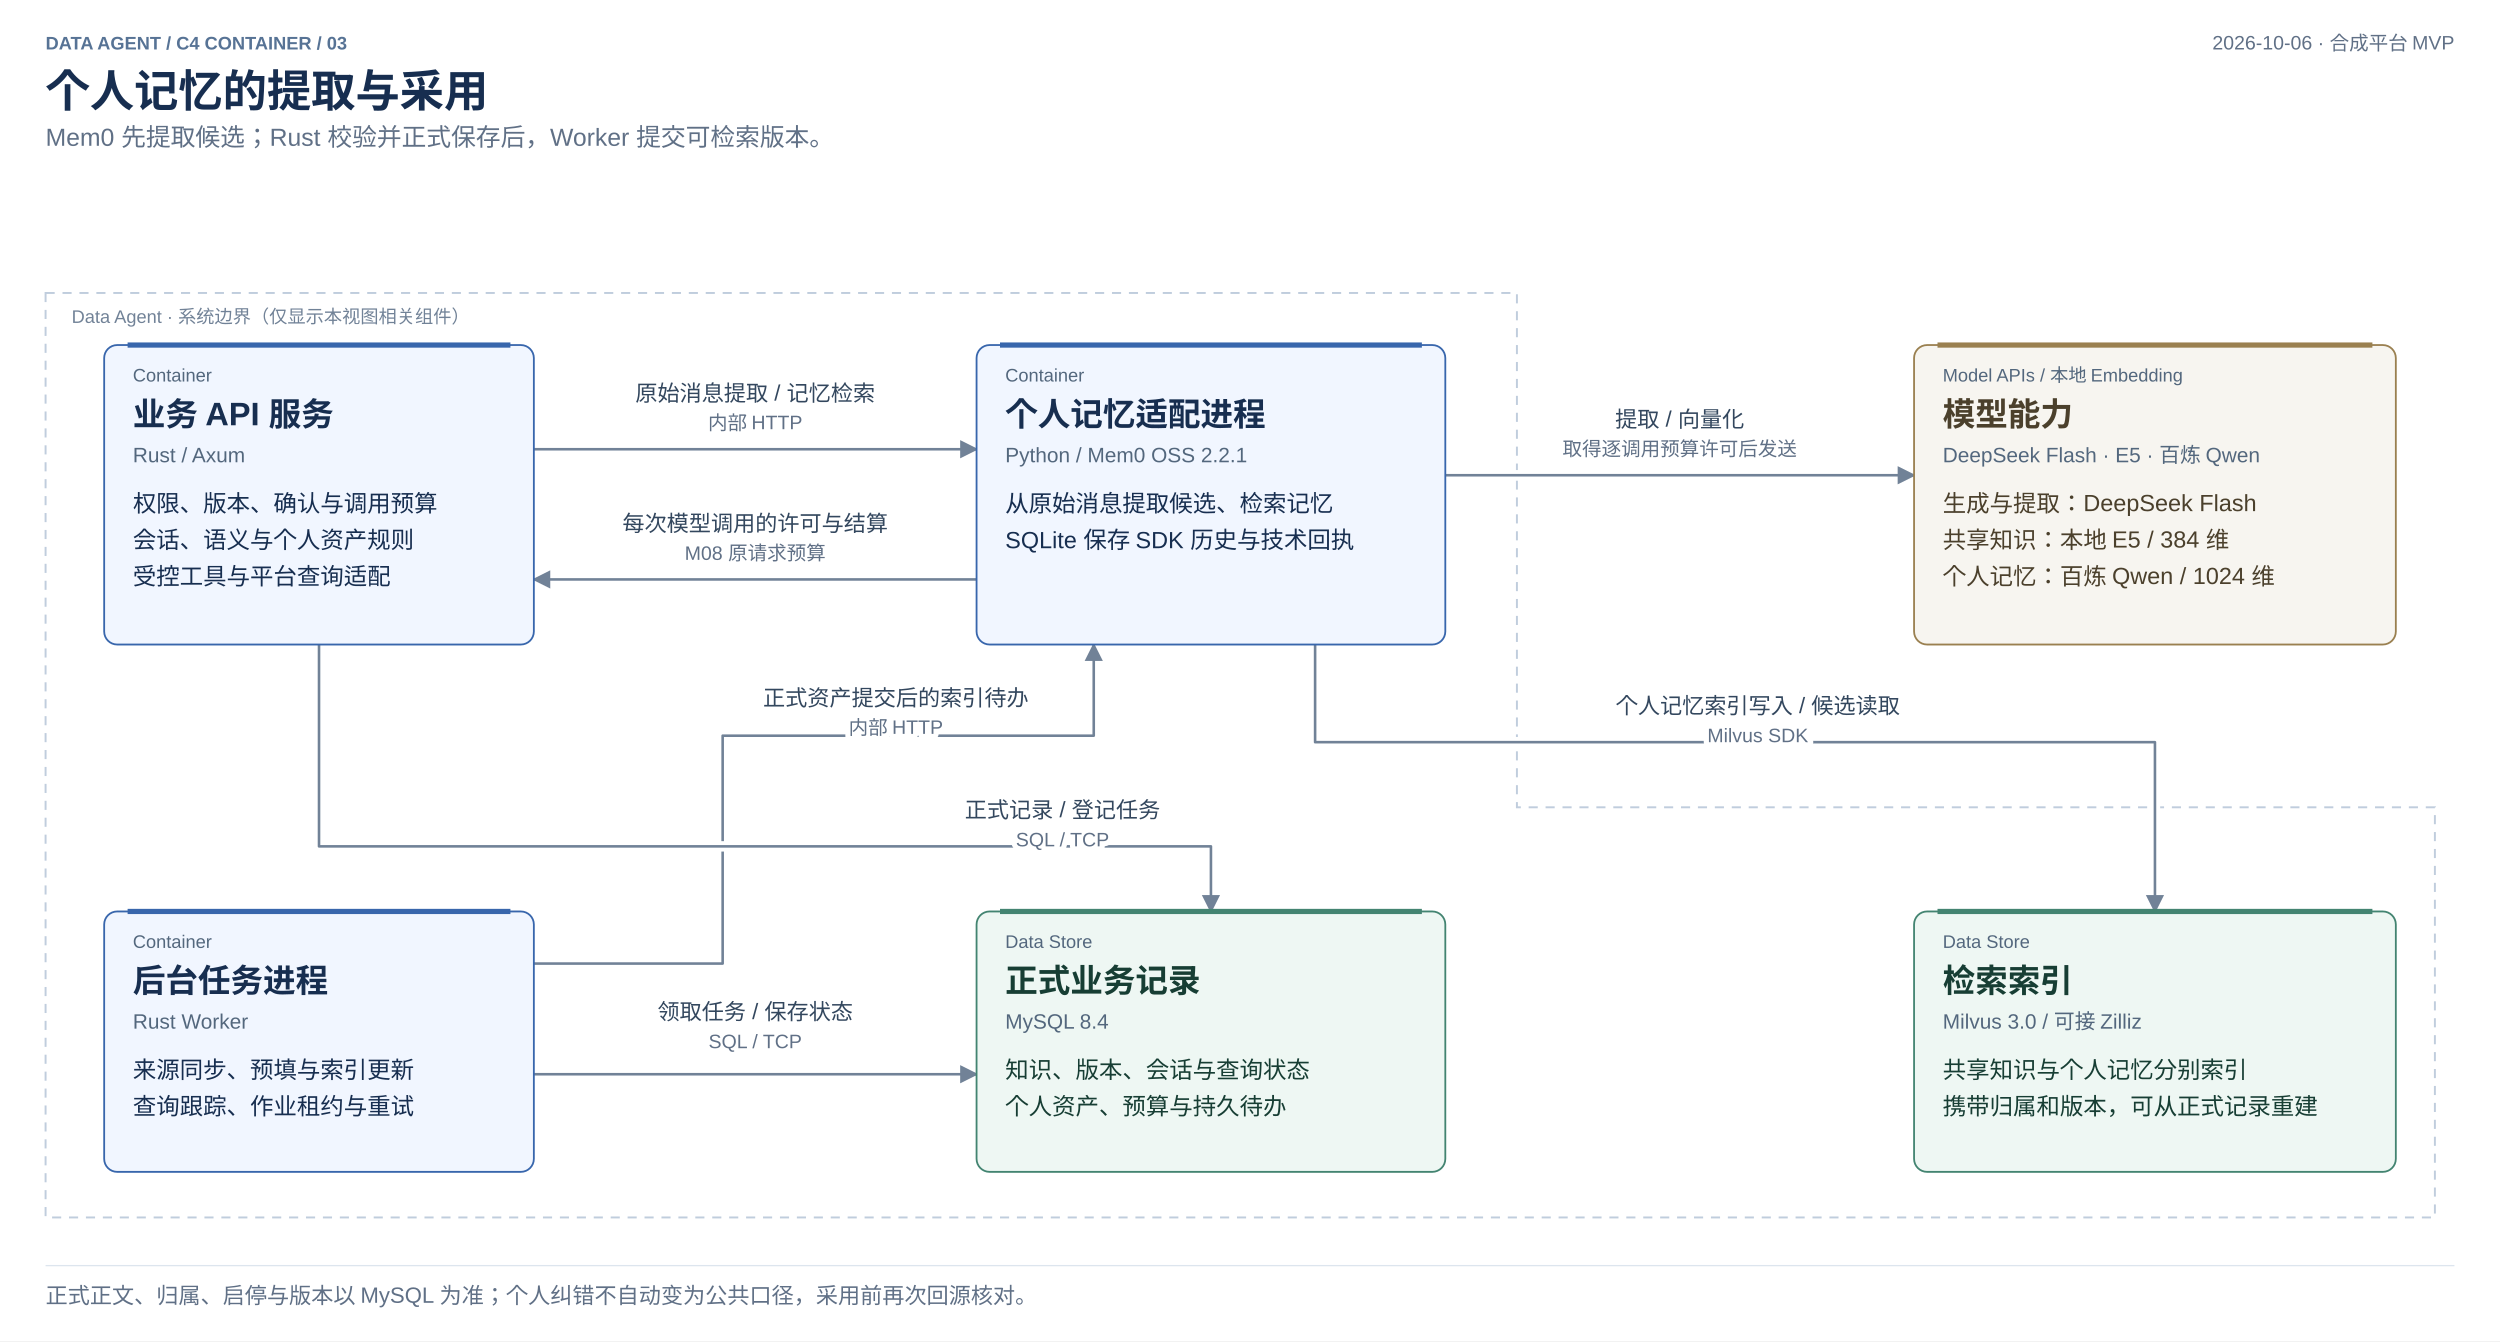
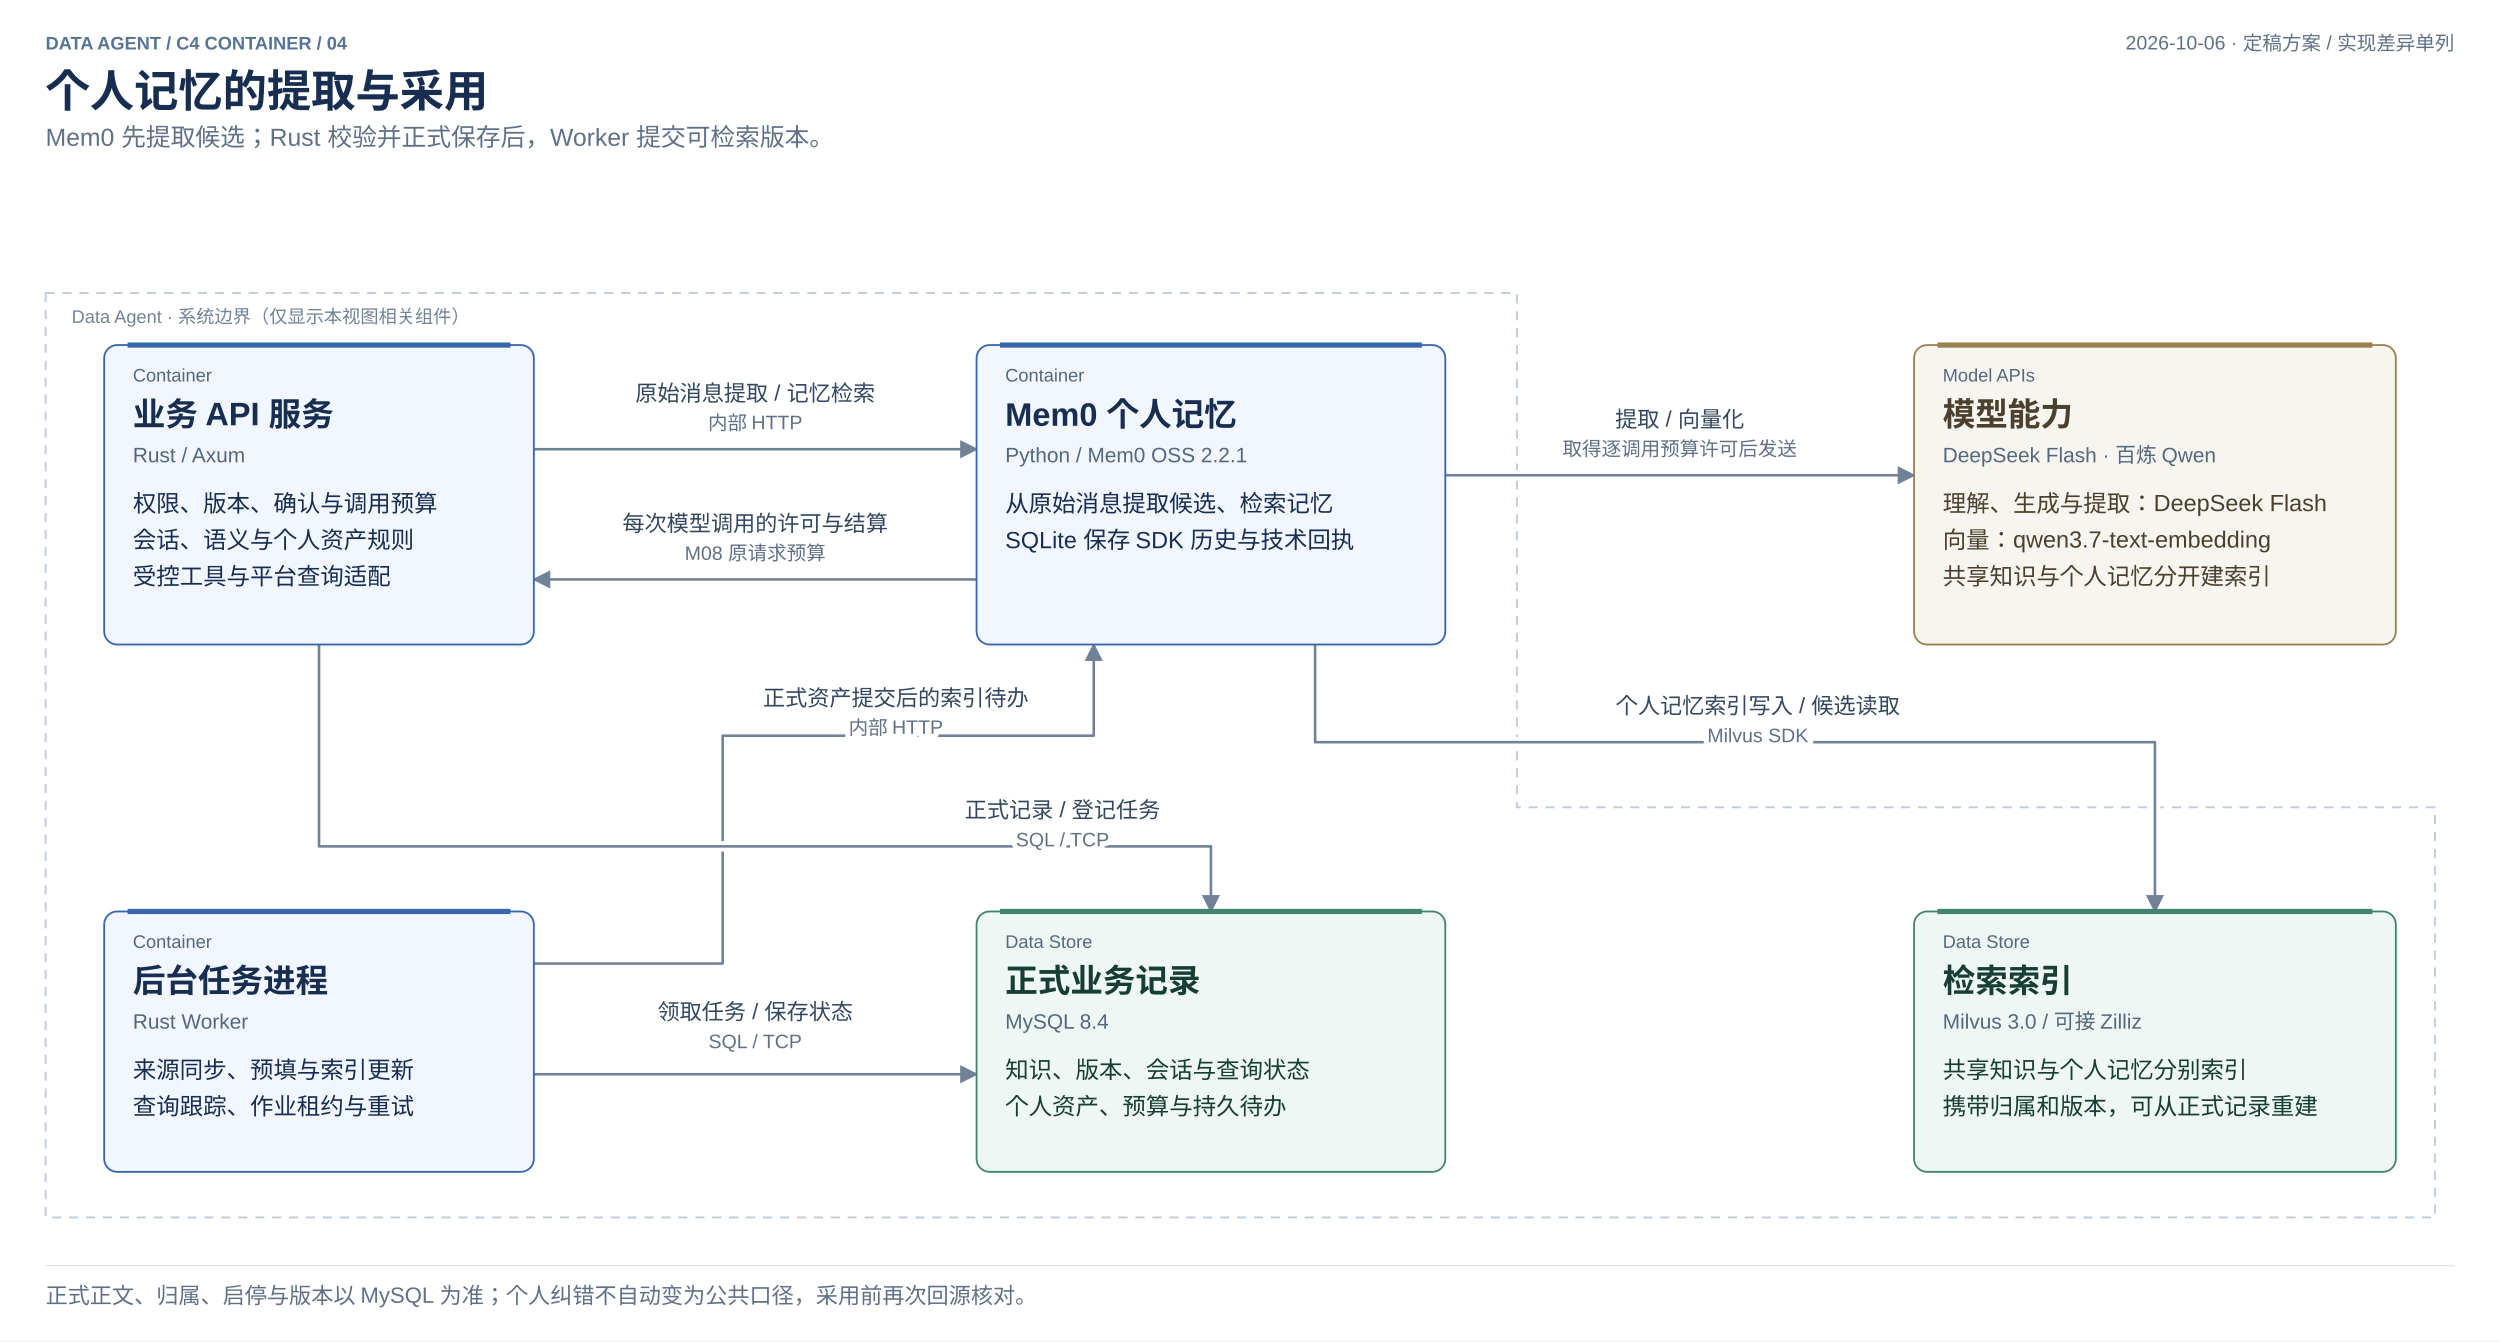
<svg xmlns="http://www.w3.org/2000/svg" width="1920" height="1030" viewBox="0 0 1920 1030" role="img" aria-labelledby="title description">
  <g transform="translate(0 0)">
    <g class="view" data-view="memory" font-family="Arial, PingFang SC, Microsoft YaHei, sans-serif">
      <defs>
        <marker id="arrow-memory" viewBox="0 0 10 10" refX="9" refY="5" markerWidth="7" markerHeight="7" orient="auto">
          <path d="M0 0 L10 5 L0 10Z" fill="#718297" />
        </marker>
      </defs>
      <rect width="1920" height="1030" fill="white" />
-       <text x="35" y="38" font-size="14" font-weight="600" fill="#577395" text-anchor="start">DATA AGENT  /  C4 CONTAINER  /  03</text>
+       <text x="35" y="38" font-size="14" font-weight="600" fill="#577395" text-anchor="start">DATA AGENT  /  C4 CONTAINER  /  04</text>
      <text x="35" y="82" font-size="34" font-weight="650" fill="#172e50" text-anchor="start">个人记忆的提取与采用</text>
      <text x="35" y="112" font-size="19" font-weight="400" fill="#607086" text-anchor="start">Mem0 先提取候选；Rust 校验并正式保存后，Worker 提交可检索版本。</text>
-       <text x="1885" y="38" font-size="15" font-weight="500" fill="#607086" text-anchor="end">2026-10-06 · 合成平台 MVP</text>
+       <text x="1885" y="38" font-size="15" font-weight="500" fill="#607086" text-anchor="end">2026-10-06 · 定稿方案 / 实现差异单列</text>
      <g class="boundary" fill="none" stroke="#c0cddd" stroke-width="1.5" stroke-dasharray="7 6">
        <path d="M35 225 H1165 V620 H1870 V935 H35 Z" />
      </g>
      <text x="55" y="248" font-size="14" font-weight="500" fill="#718297" text-anchor="start">Data Agent · 系统边界（仅显示本视图相关组件）</text>
      <g class="relationship" data-edge="remember" data-source="api" data-target="memory">
        <path d="M410 345 L750 345" fill="none" stroke="white" stroke-width="8" />
        <path d="M410 345 L750 345" fill="none" stroke="#718297" stroke-width="2" stroke-linejoin="round" marker-end="url(#arrow-memory)" />
      </g>
      <g class="relationship" data-edge="memory-budget" data-source="memory" data-target="api">
        <path d="M750 445 L410 445" fill="none" stroke="white" stroke-width="8" />
        <path d="M750 445 L410 445" fill="none" stroke="#718297" stroke-width="2" stroke-linejoin="round" marker-end="url(#arrow-memory)" />
      </g>
      <g class="relationship" data-edge="memory-model" data-source="memory" data-target="models">
        <path d="M1110 365 L1470 365" fill="none" stroke="white" stroke-width="8" />
        <path d="M1110 365 L1470 365" fill="none" stroke="#718297" stroke-width="2" stroke-linejoin="round" marker-end="url(#arrow-memory)" />
      </g>
      <g class="relationship" data-edge="memory-index" data-source="memory" data-target="vector">
        <path d="M1010 495 L1010 570 L1655 570 L1655 700" fill="none" stroke="white" stroke-width="8" />
        <path d="M1010 495 L1010 570 L1655 570 L1655 700" fill="none" stroke="#718297" stroke-width="2" stroke-linejoin="round" marker-end="url(#arrow-memory)" />
      </g>
      <g class="relationship" data-edge="commit-memory" data-source="worker" data-target="memory">
        <path d="M410 740 L555 740 L555 565 L840 565 L840 495" fill="none" stroke="white" stroke-width="8" />
        <path d="M410 740 L555 740 L555 565 L840 565 L840 495" fill="none" stroke="#718297" stroke-width="2" stroke-linejoin="round" marker-end="url(#arrow-memory)" />
      </g>
      <g class="relationship" data-edge="records" data-source="api" data-target="mysql">
        <path d="M245 495 L245 650 L930 650 L930 700" fill="none" stroke="white" stroke-width="8" />
        <path d="M245 495 L245 650 L930 650 L930 700" fill="none" stroke="#718297" stroke-width="2" stroke-linejoin="round" marker-end="url(#arrow-memory)" />
      </g>
      <g class="relationship" data-edge="claim" data-source="worker" data-target="mysql">
        <path d="M410 825 L750 825" fill="none" stroke="white" stroke-width="8" />
        <path d="M410 825 L750 825" fill="none" stroke="#718297" stroke-width="2" stroke-linejoin="round" marker-end="url(#arrow-memory)" />
      </g>
      <g class="node" data-node="api">
        <rect class="node-box" x="80" y="265" width="330" height="230" rx="10" fill="#f1f6ff" stroke="#3866ac" stroke-width="1.4" />
        <path d="M98 265 H392" stroke="#3866ac" stroke-width="4" />
        <text x="102" y="293" font-size="14" font-weight="500" fill="#53677d" text-anchor="start">Container</text>
        <text x="102" y="327" font-size="25" font-weight="650" fill="#172e50" text-anchor="start">业务 API 服务</text>
        <text x="102" y="355" font-size="16" font-weight="500" fill="#53677d" text-anchor="start">Rust / Axum</text>
        <text x="102" y="393" font-size="18" font-weight="400" fill="#172e50" text-anchor="start">权限、版本、确认与调用预算</text>
        <text x="102" y="421" font-size="18" font-weight="400" fill="#172e50" text-anchor="start">会话、语义与个人资产规则</text>
        <text x="102" y="449" font-size="18" font-weight="400" fill="#172e50" text-anchor="start">受控工具与平台查询适配</text>
      </g>
      <g class="node" data-node="memory">
        <rect class="node-box" x="750" y="265" width="360" height="230" rx="10" fill="#f1f6ff" stroke="#3866ac" stroke-width="1.4" />
        <path d="M768 265 H1092" stroke="#3866ac" stroke-width="4" />
        <text x="772" y="293" font-size="14" font-weight="500" fill="#53677d" text-anchor="start">Container</text>
-         <text x="772" y="327" font-size="25" font-weight="650" fill="#172e50" text-anchor="start">个人记忆适配进程</text>
+         <text x="772" y="327" font-size="25" font-weight="650" fill="#172e50" text-anchor="start">Mem0 个人记忆</text>
        <text x="772" y="355" font-size="16" font-weight="500" fill="#53677d" text-anchor="start">Python / Mem0 OSS 2.2.1</text>
        <text x="772" y="393" font-size="18" font-weight="400" fill="#172e50" text-anchor="start">从原始消息提取候选、检索记忆</text>
        <text x="772" y="421" font-size="18" font-weight="400" fill="#172e50" text-anchor="start">SQLite 保存 SDK 历史与技术回执</text>
      </g>
      <g class="node" data-node="models">
        <rect class="node-box" x="1470" y="265" width="370" height="230" rx="10" fill="#f7f5f0" stroke="#9a8050" stroke-width="1.4" />
        <path d="M1488 265 H1822" stroke="#9a8050" stroke-width="4" />
-         <text x="1492" y="293" font-size="14" font-weight="500" fill="#53677d" text-anchor="start">Model APIs / 本地 Embedding</text>
+         <text x="1492" y="293" font-size="14" font-weight="500" fill="#53677d" text-anchor="start">Model APIs</text>
        <text x="1492" y="327" font-size="25" font-weight="650" fill="#4b402c" text-anchor="start">模型能力</text>
-         <text x="1492" y="355" font-size="16" font-weight="500" fill="#53677d" text-anchor="start">DeepSeek Flash · E5 · 百炼 Qwen</text>
-         <text x="1492" y="393" font-size="18" font-weight="400" fill="#4b402c" text-anchor="start">生成与提取：DeepSeek Flash</text>
-         <text x="1492" y="421" font-size="18" font-weight="400" fill="#4b402c" text-anchor="start">共享知识：本地 E5 / 384 维</text>
-         <text x="1492" y="449" font-size="18" font-weight="400" fill="#4b402c" text-anchor="start">个人记忆：百炼 Qwen / 1024 维</text>
+         <text x="1492" y="355" font-size="16" font-weight="500" fill="#53677d" text-anchor="start">DeepSeek Flash · 百炼 Qwen</text>
+         <text x="1492" y="393" font-size="18" font-weight="400" fill="#4b402c" text-anchor="start">理解、生成与提取：DeepSeek Flash</text>
+         <text x="1492" y="421" font-size="18" font-weight="400" fill="#4b402c" text-anchor="start">向量：qwen3.7-text-embedding</text>
+         <text x="1492" y="449" font-size="18" font-weight="400" fill="#4b402c" text-anchor="start">共享知识与个人记忆分开建索引</text>
      </g>
      <g class="node" data-node="worker">
        <rect class="node-box" x="80" y="700" width="330" height="200" rx="10" fill="#f1f6ff" stroke="#3866ac" stroke-width="1.4" />
        <path d="M98 700 H392" stroke="#3866ac" stroke-width="4" />
        <text x="102" y="728" font-size="14" font-weight="500" fill="#53677d" text-anchor="start">Container</text>
        <text x="102" y="762" font-size="25" font-weight="650" fill="#172e50" text-anchor="start">后台任务进程</text>
        <text x="102" y="790" font-size="16" font-weight="500" fill="#53677d" text-anchor="start">Rust Worker</text>
        <text x="102" y="828" font-size="18" font-weight="400" fill="#172e50" text-anchor="start">来源同步、预填与索引更新</text>
        <text x="102" y="856" font-size="18" font-weight="400" fill="#172e50" text-anchor="start">查询跟踪、作业租约与重试</text>
      </g>
      <g class="node" data-node="mysql">
        <rect class="node-box" x="750" y="700" width="360" height="200" rx="10" fill="#eef7f3" stroke="#438471" stroke-width="1.4" />
        <path d="M768 700 H1092" stroke="#438471" stroke-width="4" />
        <text x="772" y="728" font-size="14" font-weight="500" fill="#53677d" text-anchor="start">Data Store</text>
        <text x="772" y="762" font-size="25" font-weight="650" fill="#173e34" text-anchor="start">正式业务记录</text>
        <text x="772" y="790" font-size="16" font-weight="500" fill="#53677d" text-anchor="start">MySQL 8.4</text>
        <text x="772" y="828" font-size="18" font-weight="400" fill="#173e34" text-anchor="start">知识、版本、会话与查询状态</text>
        <text x="772" y="856" font-size="18" font-weight="400" fill="#173e34" text-anchor="start">个人资产、预算与持久待办</text>
      </g>
      <g class="node" data-node="vector">
        <rect class="node-box" x="1470" y="700" width="370" height="200" rx="10" fill="#eef7f3" stroke="#438471" stroke-width="1.4" />
        <path d="M1488 700 H1822" stroke="#438471" stroke-width="4" />
        <text x="1492" y="728" font-size="14" font-weight="500" fill="#53677d" text-anchor="start">Data Store</text>
        <text x="1492" y="762" font-size="25" font-weight="650" fill="#173e34" text-anchor="start">检索索引</text>
        <text x="1492" y="790" font-size="16" font-weight="500" fill="#53677d" text-anchor="start">Milvus 3.0 / 可接 Zilliz</text>
        <text x="1492" y="828" font-size="18" font-weight="400" fill="#173e34" text-anchor="start">共享知识与个人记忆分别索引</text>
        <text x="1492" y="856" font-size="18" font-weight="400" fill="#173e34" text-anchor="start">携带归属和版本，可从正式记录重建</text>
      </g>
      <g class="edge-label" data-edge="remember">
        <text x="580" y="308" font-size="17" font-weight="500" fill="#33475e" text-anchor="middle" paint-order="stroke" stroke="white" stroke-width="8" stroke-linejoin="round">原始消息提取 / 记忆检索</text>
        <text x="580" y="330" font-size="15" font-weight="400" fill="#607086" text-anchor="middle" paint-order="stroke" stroke="white" stroke-width="8" stroke-linejoin="round">内部 HTTP</text>
      </g>
      <g class="edge-label" data-edge="memory-budget">
        <text x="580" y="408" font-size="17" font-weight="500" fill="#33475e" text-anchor="middle" paint-order="stroke" stroke="white" stroke-width="8" stroke-linejoin="round">每次模型调用的许可与结算</text>
        <text x="580" y="430" font-size="15" font-weight="400" fill="#607086" text-anchor="middle" paint-order="stroke" stroke="white" stroke-width="8" stroke-linejoin="round">M08 原请求预算</text>
      </g>
      <g class="edge-label" data-edge="memory-model">
        <text x="1290" y="328" font-size="17" font-weight="500" fill="#33475e" text-anchor="middle" paint-order="stroke" stroke="white" stroke-width="8" stroke-linejoin="round">提取 / 向量化</text>
        <text x="1290" y="350" font-size="15" font-weight="400" fill="#607086" text-anchor="middle" paint-order="stroke" stroke="white" stroke-width="8" stroke-linejoin="round">取得逐调用预算许可后发送</text>
      </g>
      <g class="edge-label" data-edge="memory-index">
        <text x="1350" y="548" font-size="17" font-weight="500" fill="#33475e" text-anchor="middle" paint-order="stroke" stroke="white" stroke-width="8" stroke-linejoin="round">个人记忆索引写入 / 候选读取</text>
        <text x="1350" y="570" font-size="15" font-weight="400" fill="#607086" text-anchor="middle" paint-order="stroke" stroke="white" stroke-width="8" stroke-linejoin="round">Milvus SDK</text>
      </g>
      <g class="edge-label" data-edge="commit-memory">
        <text x="688" y="542" font-size="17" font-weight="500" fill="#33475e" text-anchor="middle" paint-order="stroke" stroke="white" stroke-width="8" stroke-linejoin="round">正式资产提交后的索引待办</text>
        <text x="688" y="564" font-size="15" font-weight="400" fill="#607086" text-anchor="middle" paint-order="stroke" stroke="white" stroke-width="8" stroke-linejoin="round">内部 HTTP</text>
      </g>
      <g class="edge-label" data-edge="records">
        <text x="816" y="628" font-size="17" font-weight="500" fill="#33475e" text-anchor="middle" paint-order="stroke" stroke="white" stroke-width="8" stroke-linejoin="round">正式记录 / 登记任务</text>
        <text x="816" y="650" font-size="15" font-weight="400" fill="#607086" text-anchor="middle" paint-order="stroke" stroke="white" stroke-width="8" stroke-linejoin="round">SQL / TCP</text>
      </g>
      <g class="edge-label" data-edge="claim">
        <text x="580" y="783" font-size="17" font-weight="500" fill="#33475e" text-anchor="middle" paint-order="stroke" stroke="white" stroke-width="8" stroke-linejoin="round">领取任务 / 保存状态</text>
        <text x="580" y="805" font-size="15" font-weight="400" fill="#607086" text-anchor="middle" paint-order="stroke" stroke="white" stroke-width="8" stroke-linejoin="round">SQL / TCP</text>
      </g>
      <line x1="35" y1="972" x2="1885" y2="972" stroke="#dde5ee" />
      <text x="35" y="1001" font-size="17" font-weight="400" fill="#607086" text-anchor="start">正式正文、归属、启停与版本以 MySQL 为准；个人纠错不自动变为公共口径，采用前再次回源核对。</text>
    </g>
  </g>
</svg>
